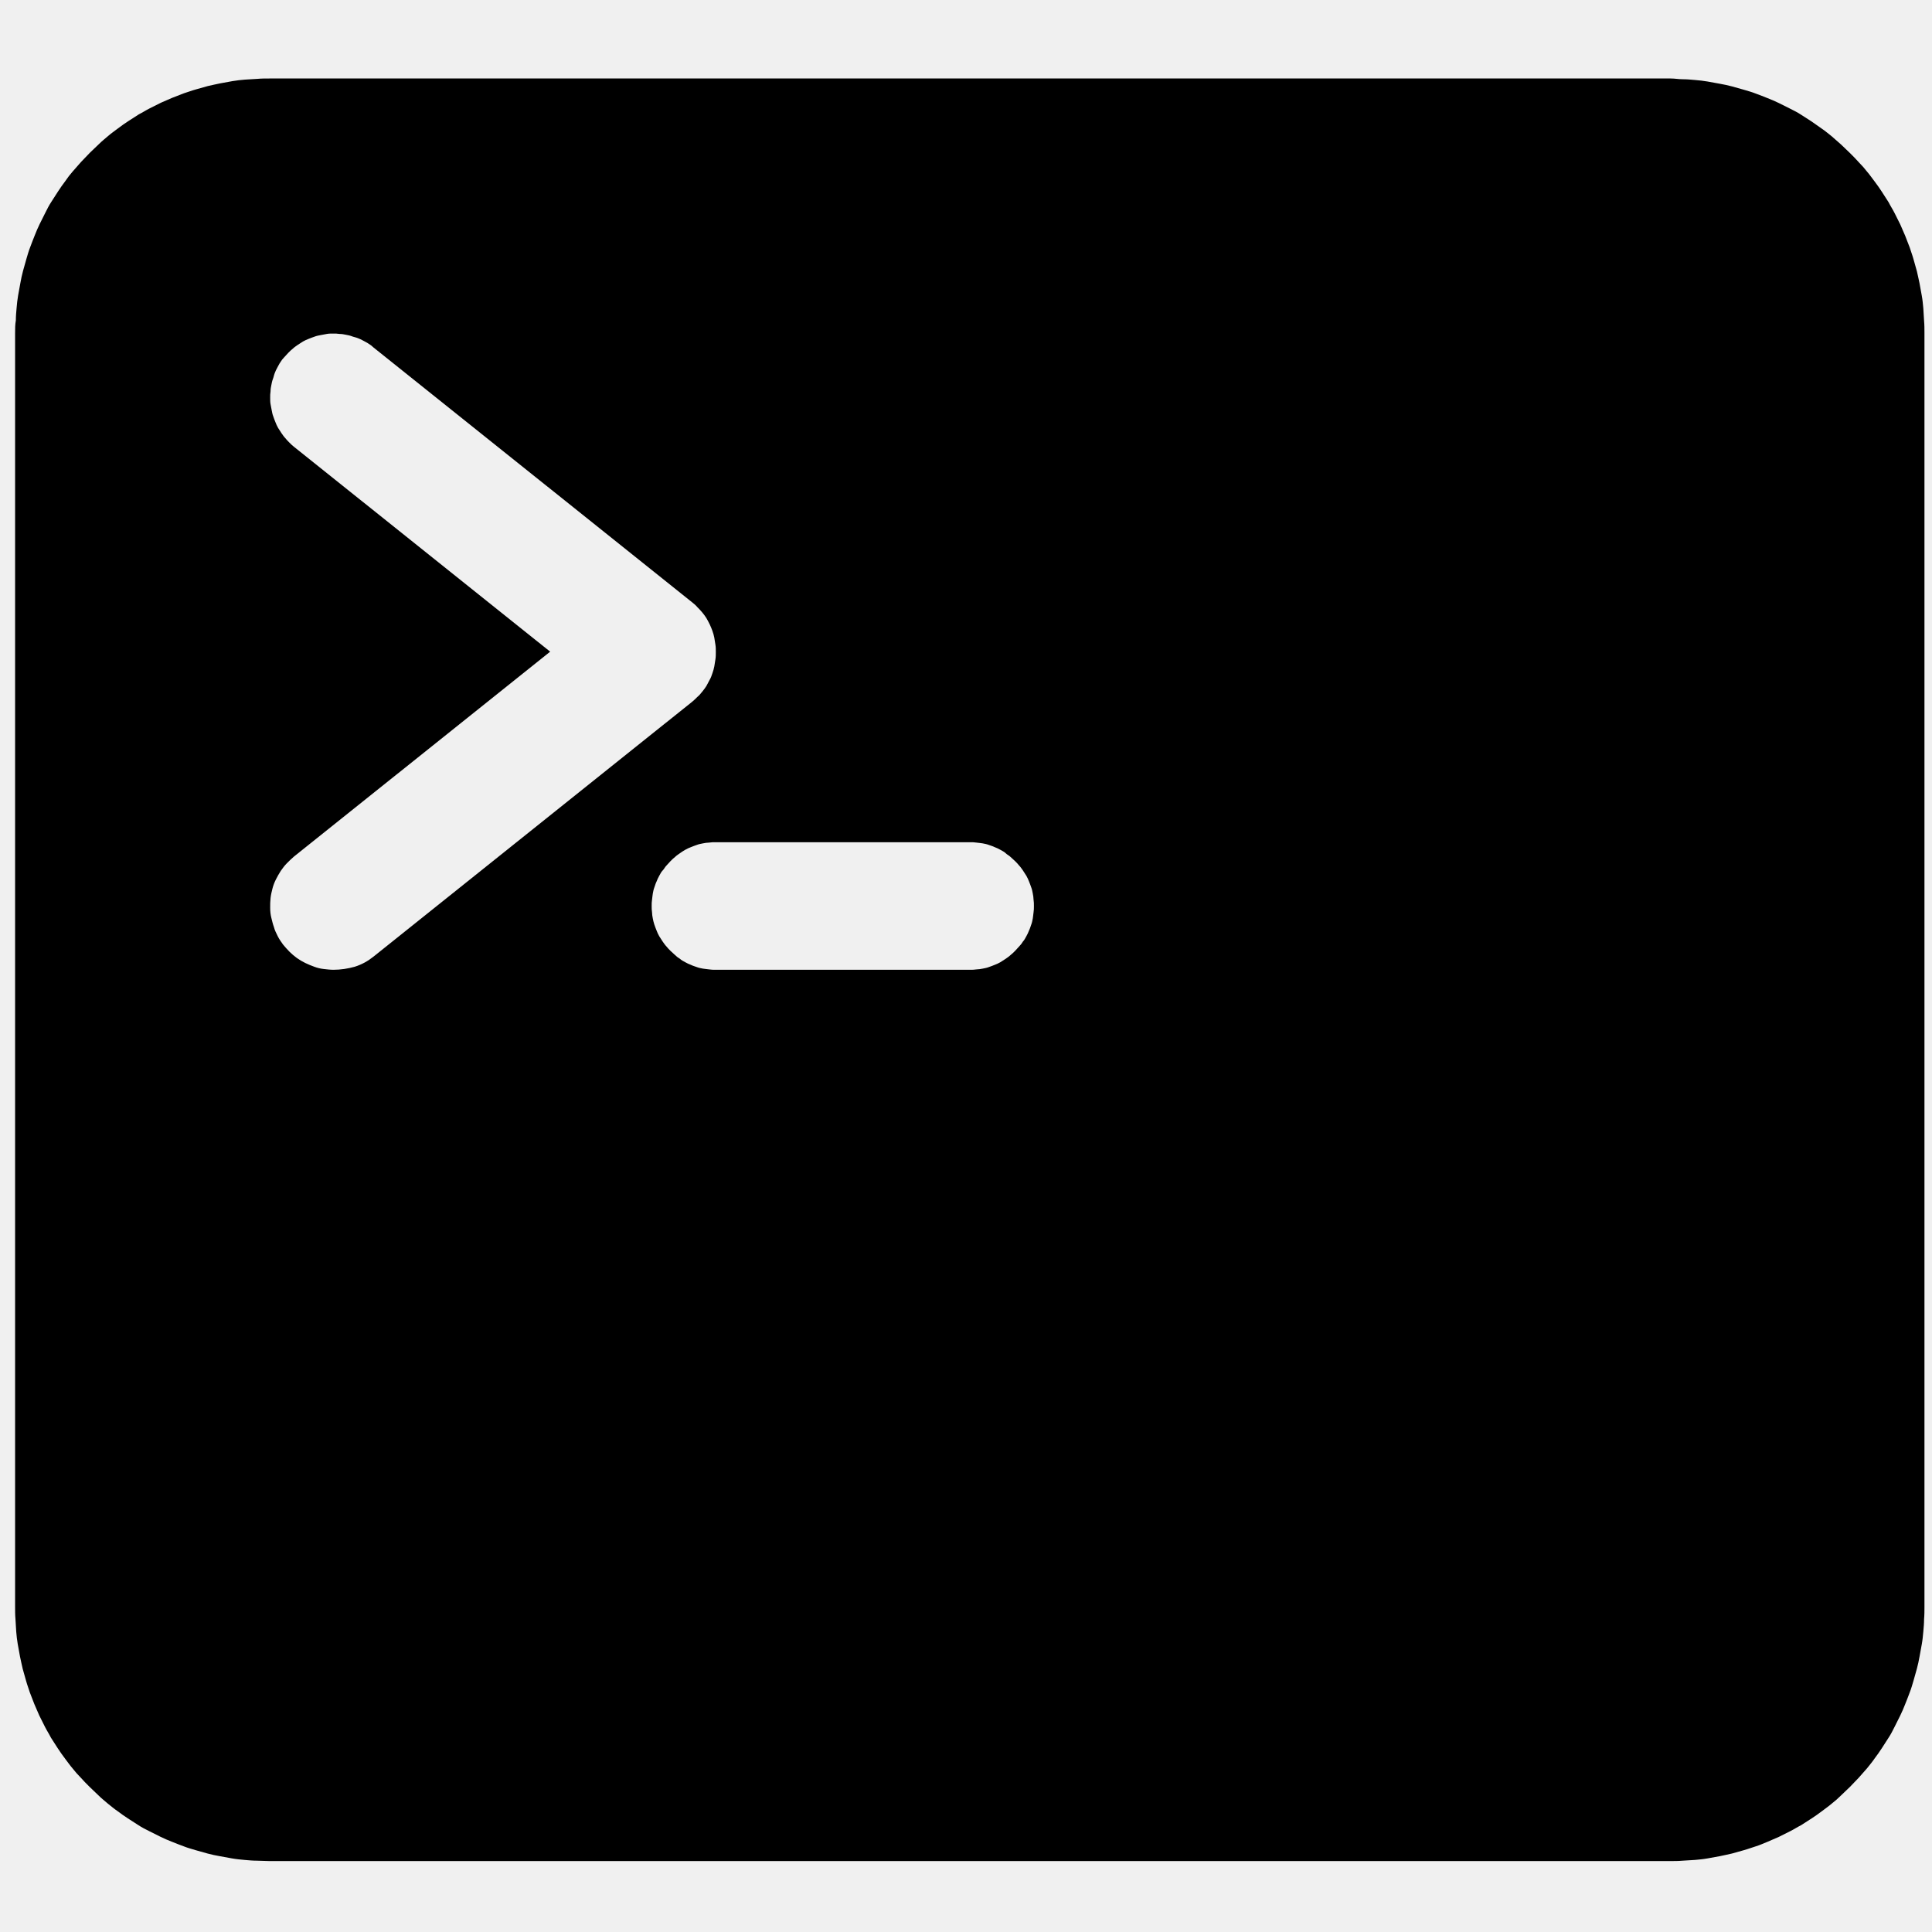
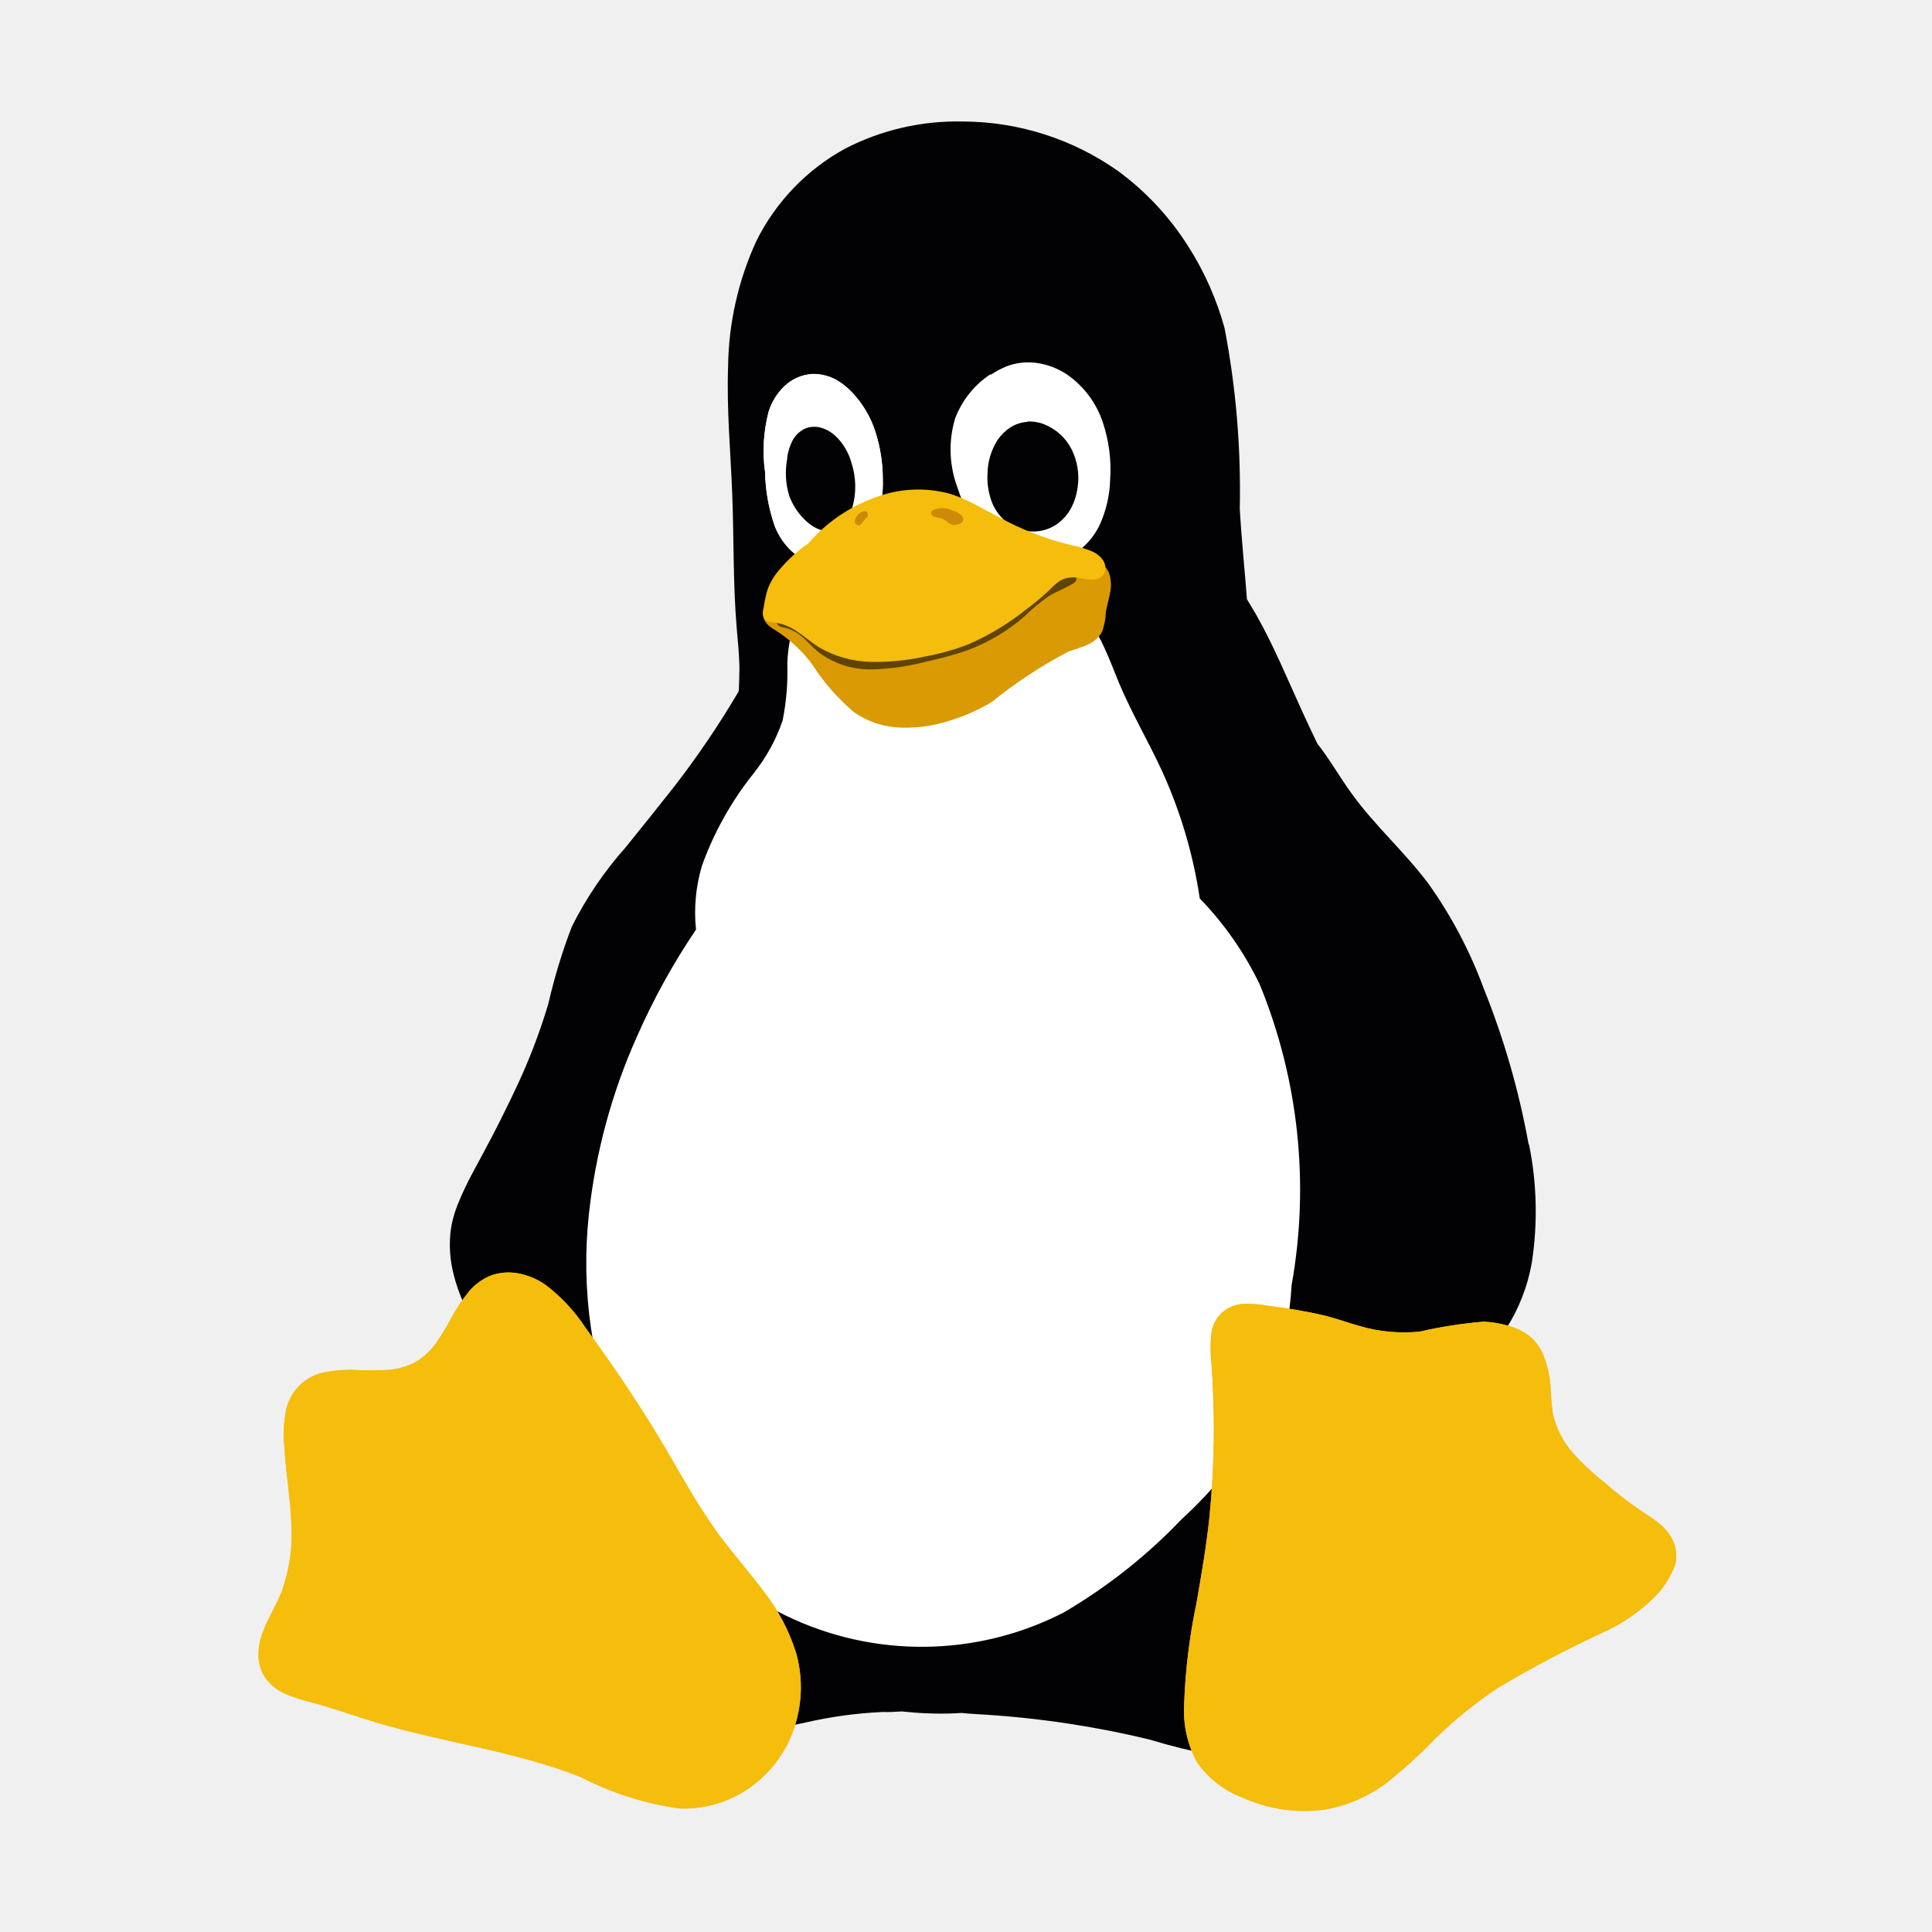
- <svg xmlns="http://www.w3.org/2000/svg" t="1785493096770" class="icon" viewBox="0 0 1024 1024" version="1.1" p-id="8851" width="200" height="200">
-   <path d="M514.2 514h-135c-1.2 0-2.2 0-3.4-0.2-1.2-0.2-2.2-0.2-3.2-0.4s-2.2-0.4-3.2-0.8-2-0.6-3.2-1.2c-1-0.4-2-0.8-3-1.4-1-0.6-2-1-2.8-1.8-1-0.6-1.8-1.2-2.6-2s-1.6-1.4-2.4-2.2c-0.8-0.8-1.6-1.6-2.2-2.4-0.8-0.8-1.4-1.8-2-2.6-0.6-1-1.2-1.8-1.8-2.8-0.6-1-1-2-1.4-3-0.4-1-0.8-2-1.2-3.2s-0.6-2.2-0.8-3.2c-0.2-1-0.4-2.2-0.4-3.2-0.2-1.2-0.2-2.2-0.2-3.4 0-1.2 0-2.2 0.2-3.4 0.2-1.2 0.2-2.2 0.4-3.2s0.4-2.2 0.8-3.2 0.6-2 1.2-3.2c0.4-1 0.8-2 1.4-3s1-2 1.8-2.8 1.2-1.8 2-2.6 1.4-1.6 2.2-2.4c0.8-0.8 1.6-1.6 2.4-2.2 0.8-0.8 1.8-1.4 2.6-2s1.8-1.2 2.8-1.8c1-0.6 2-1 3-1.4 1-0.4 2-0.8 3.2-1.2 1-0.4 2.2-0.6 3.2-0.8 1-0.2 2.2-0.4 3.2-0.4 1.2-0.2 2.2-0.2 3.4-0.2h135c1.2 0 2.2 0 3.4 0.2 1.2 0.2 2.2 0.2 3.2 0.4s2.2 0.4 3.2 0.8 2 0.6 3.2 1.2c1 0.4 2 0.8 3 1.4 1 0.6 2 1 2.8 1.8s1.8 1.2 2.6 2 1.6 1.4 2.4 2.2c0.8 0.8 1.6 1.6 2.2 2.4 0.8 0.8 1.4 1.8 2 2.6 0.6 1 1.2 1.8 1.8 2.8 0.6 1 1 2 1.4 3 0.4 1 0.8 2 1.2 3.2 0.4 1 0.6 2.2 0.8 3.2 0.2 1 0.4 2.2 0.4 3.2 0.2 1.2 0.2 2.2 0.2 3.4 0 1.2 0 2.2-0.2 3.4-0.2 1.2-0.2 2.2-0.4 3.2s-0.4 2.2-0.8 3.2-0.6 2-1.2 3.2c-0.4 1-0.8 2-1.4 3-0.6 1-1 2-1.8 2.8-0.6 1-1.2 1.8-2 2.6s-1.4 1.6-2.2 2.4c-0.8 0.8-1.6 1.6-2.4 2.2-0.8 0.8-1.8 1.4-2.6 2-1 0.6-1.8 1.2-2.8 1.8-1 0.6-2 1-3 1.4-1 0.4-2 0.8-3.2 1.2-1 0.4-2.2 0.6-3.2 0.8-1 0.2-2.2 0.4-3.2 0.4-1.2 0.2-2.2 0.2-3.4 0.2z m-337.4 0c-1.8 0-3.4-0.2-5.2-0.4-1.8-0.2-3.4-0.6-5-1.2s-3.2-1.2-4.8-2c-1.6-0.8-3-1.6-4.4-2.6-1.4-1-2.8-2.2-4-3.4-1.2-1.2-2.4-2.6-3.4-3.8-1-1.4-2-2.8-2.8-4.4-0.8-1.6-1.6-3.2-2-4.8-0.6-1.6-1-3.4-1.4-5s-0.6-3.4-0.6-5.2 0-3.4 0.2-5.2c0.2-1.8 0.6-3.4 1-5s1-3.2 1.8-4.8c0.8-1.6 1.6-3 2.6-4.6 1-1.4 2-2.8 3.2-4 1.2-1.2 2.4-2.4 3.8-3.6l135.8-108.6-135.8-108.6c-0.8-0.6-1.6-1.4-2.4-2.2-0.8-0.8-1.6-1.6-2.2-2.4-0.8-0.8-1.4-1.8-2-2.6-0.6-1-1.2-1.8-1.8-2.8s-1-2-1.4-3c-0.4-1-0.8-2-1.2-3.2-0.4-1-0.6-2.2-0.8-3.2-0.2-1-0.4-2.2-0.6-3.2-0.2-1-0.2-2.2-0.2-3.4 0-1.2 0-2.2 0.2-3.4 0-1.2 0.2-2.2 0.4-3.2s0.4-2.2 0.8-3.2 0.6-2.2 1-3.2 0.8-2 1.4-3c0.6-1 1-2 1.6-2.8 0.6-1 1.2-1.8 2-2.6s1.4-1.6 2.2-2.4c0.8-0.8 1.6-1.6 2.4-2.2 0.8-0.8 1.8-1.4 2.6-2 1-0.6 1.8-1.2 2.8-1.8 1-0.6 2-1 3-1.4 1-0.4 2-0.8 3.2-1.2 1-0.4 2.2-0.6 3.2-0.8 1-0.2 2.2-0.4 3.2-0.6 1-0.2 2.2-0.2 3.4-0.2 1.2 0 2.2 0 3.4 0.2 1.2 0 2.2 0.2 3.2 0.4s2.2 0.4 3.2 0.8 2.2 0.6 3.2 1 2 0.8 3 1.4c1 0.6 2 1 2.8 1.6 1 0.6 1.8 1.2 2.6 2l168.8 135c1 0.8 2 1.6 2.8 2.6 0.8 0.8 1.8 1.8 2.6 2.8 0.8 1 1.6 2 2.2 3 0.6 1 1.2 2.2 1.8 3.4 0.6 1.2 1 2.4 1.4 3.4 0.4 1.2 0.8 2.4 1 3.6 0.2 1.2 0.4 2.4 0.6 3.8 0.2 1.2 0.2 2.6 0.2 3.8 0 1.2 0 2.6-0.2 3.8-0.2 1.2-0.4 2.4-0.6 3.8-0.2 1.2-0.6 2.4-1 3.6-0.4 1.2-0.8 2.4-1.4 3.4-0.6 1.2-1.2 2.2-1.8 3.4-0.6 1-1.4 2-2.2 3s-1.6 2-2.6 2.8c-0.8 0.8-1.8 1.8-2.8 2.6L198 507c-3 2.4-6.2 4.2-10 5.4-3.6 1-7.4 1.6-11.2 1.6zM885.4 41.6H143c-2.2 0-4.4 0-6.6 0.2s-4.4 0.2-6.6 0.4c-2.2 0.2-4.4 0.4-6.6 0.8l-6.6 1.2c-2.2 0.4-4.4 1-6.4 1.4-2.2 0.6-4.2 1.2-6.4 1.8-2.2 0.6-4.2 1.4-6.2 2-2 0.8-4.2 1.6-6.2 2.4-2 0.8-4 1.8-6 2.6l-6 3c-2 1-3.8 2.2-5.8 3.2-1.8 1.2-3.8 2.4-5.6 3.6-1.8 1.2-3.6 2.4-5.4 3.8-1.8 1.4-3.6 2.6-5.2 4s-3.4 2.8-5 4.4-3.2 3-4.8 4.6-3 3.2-4.6 4.8c-1.4 1.6-3 3.4-4.4 5s-2.8 3.4-4 5.2c-1.4 1.8-2.6 3.6-3.8 5.4-1.2 1.8-2.4 3.8-3.6 5.6-1.2 1.8-2.2 3.8-3.2 5.8l-3 6c-1 2-1.8 4-2.6 6s-1.6 4-2.4 6.2c-0.8 2-1.4 4.2-2 6.2-0.6 2.2-1.2 4.2-1.8 6.4-0.6 2.2-1 4.2-1.4 6.4l-1.2 6.6c-0.4 2.2-0.6 4.4-0.8 6.6-0.2 2.2-0.4 4.4-0.4 6.6C8 172 8 174.2 8 176.6v675c0 2.2 0 4.4 0.2 6.6 0.2 2.2 0.2 4.4 0.4 6.6 0.2 2.2 0.4 4.4 0.8 6.6l1.2 6.6c0.4 2.2 1 4.4 1.4 6.4 0.6 2.2 1.2 4.2 1.8 6.4 0.6 2.2 1.4 4.2 2 6.2 0.8 2 1.6 4.2 2.4 6.2 0.8 2 1.8 4 2.6 6l3 6c1 2 2.2 3.8 3.2 5.8 1.2 1.8 2.4 3.8 3.6 5.6 1.2 1.8 2.4 3.6 3.8 5.4 1.4 1.8 2.6 3.6 4 5.2 1.4 1.8 2.8 3.4 4.4 5 1.4 1.6 3 3.2 4.6 4.8 1.6 1.6 3.2 3 4.8 4.6s3.4 3 5 4.4c1.8 1.4 3.4 2.8 5.2 4 1.8 1.4 3.6 2.6 5.4 3.8 1.8 1.2 3.8 2.4 5.6 3.6 1.8 1.2 3.8 2.2 5.8 3.2l6 3c2 1 4 1.8 6 2.6s4 1.6 6.2 2.4c2 0.8 4.2 1.4 6.2 2 2.2 0.6 4.2 1.2 6.4 1.8 2.2 0.6 4.2 1 6.4 1.4l6.6 1.2c2.2 0.4 4.4 0.6 6.6 0.8 2.2 0.2 4.4 0.4 6.6 0.4s4.4 0.2 6.6 0.2h742.4c2.2 0 4.4 0 6.6-0.2s4.4-0.2 6.6-0.4c2.2-0.2 4.4-0.4 6.6-0.8l6.6-1.2c2.2-0.4 4.4-1 6.4-1.4 2.2-0.6 4.2-1.2 6.4-1.8 2.2-0.6 4.2-1.4 6.2-2s4.2-1.6 6.2-2.4c2-0.8 4-1.8 6-2.6l6-3c2-1 3.8-2.2 5.8-3.2 1.8-1.2 3.8-2.4 5.6-3.6 1.8-1.2 3.6-2.4 5.4-3.8 1.8-1.4 3.6-2.6 5.2-4 1.8-1.4 3.4-2.8 5-4.4s3.2-3 4.8-4.6c1.6-1.6 3-3.2 4.6-4.8 1.4-1.6 3-3.4 4.4-5 1.4-1.8 2.8-3.4 4-5.2 1.4-1.8 2.6-3.6 3.8-5.4 1.2-1.8 2.4-3.8 3.6-5.6 1.2-1.8 2.2-3.8 3.2-5.8l3-6c1-2 1.8-4 2.6-6s1.6-4 2.4-6.2c0.8-2 1.4-4.2 2-6.2s1.2-4.2 1.8-6.4c0.6-2.2 1-4.2 1.4-6.4l1.2-6.6c0.4-2.2 0.6-4.4 0.8-6.6 0.2-2.2 0.4-4.4 0.4-6.6 0.2-2.2 0.2-4.4 0.2-6.6V176.6c0-2.2 0-4.4-0.2-6.6-0.2-2.2-0.2-4.4-0.4-6.6-0.2-2.2-0.4-4.4-0.8-6.6l-1.2-6.6c-0.4-2.2-1-4.4-1.4-6.4-0.6-2.2-1.2-4.2-1.8-6.4-0.6-2.2-1.4-4.2-2-6.2-0.8-2-1.6-4.2-2.4-6.2-0.8-2-1.8-4-2.6-6l-3-6c-1-2-2.2-3.8-3.2-5.8-1.2-1.8-2.4-3.8-3.6-5.6-1.2-1.8-2.4-3.6-3.8-5.4-1.4-1.8-2.6-3.6-4-5.2-1.4-1.8-2.8-3.4-4.4-5-1.4-1.6-3-3.2-4.6-4.8s-3.2-3-4.8-4.6c-1.6-1.4-3.4-3-5-4.4-1.8-1.4-3.4-2.8-5.2-4s-3.6-2.6-5.4-3.8c-1.8-1.2-3.8-2.4-5.6-3.6-1.8-1.2-3.8-2.2-5.8-3.2l-6-3c-2-1-4-1.8-6-2.6s-4-1.6-6.2-2.4c-2-0.8-4.2-1.4-6.2-2-2.2-0.6-4.2-1.2-6.4-1.8-2.2-0.6-4.2-1-6.4-1.4l-6.6-1.2c-2.2-0.4-4.4-0.6-6.6-0.8-2.2-0.2-4.4-0.4-6.6-0.4s-4-0.4-6.4-0.4z" p-id="8852" />
+ <svg xmlns="http://www.w3.org/2000/svg" t="1786258352053" class="icon" viewBox="0 0 1024 1024" version="1.1" p-id="38218" width="200" height="200">
+   <path d="M525.2 198.3c-8.6 5.6-15.2 13.8-18.9 23.4-3.8 12.4-3.2 25.6 1.5 37.7 3.9 12.7 11.7 23.8 22.2 31.8 5.4 3.8 11.6 6.2 18.2 7 6.6 0.8 13.2-0.3 19.1-3.3 7-3.9 12.6-10 15.9-17.3 3.2-7.4 5-15.3 5.2-23.3 0.7-10.2-0.6-20.4-3.8-30.1-3.5-10.6-10.3-19.7-19.5-25.9-4.7-3-9.9-5-15.4-5.8-5.5-0.8-11.1-0.2-16.3 1.8-2.9 1.2-5.7 2.7-8.3 4.5" fill="#FFFFFF" p-id="38219" />
+   <path d="M810.2 606.5c-5.1-28.3-13.1-56-23.8-82.6-7.3-19.8-17.2-38.6-29.5-55.8-12.4-16.5-28.1-30.4-40.2-47.1-6.4-8.7-11.8-18.4-18.5-26.9-2.7-5.6-5.3-11.2-7.9-16.8-8-17.5-15.3-35.4-24.8-52-1.5-2.6-3.1-5.2-4.6-7.7-1.2-16-2.9-32-3.8-48 0.7-32.1-2-64.3-8.1-95.9-4.2-15.1-10.6-29.6-19-42.8-9.8-15.6-22.4-29.2-37.2-40.1-24.1-17.1-52.9-26.3-82.4-26.4-21.7-0.5-43.2 4.4-62.5 14.4-20.3 11.1-36.7 28.2-47 48.9-9.6 20.9-14.7 43.5-15 66.5-0.8 22.6 1.3 45 2.2 67.6 0.9 23.4 0.4 46.9 2.3 70.3 0.6 7.5 1.5 15 1.5 22.6 0 3.8-0.2 7.6-0.3 11.3l-0.3 0.8c-10.2 17.3-21.5 34-33.8 49.9-8.6 10.9-17.2 21.7-25.9 32.4-11.3 12.7-20.9 26.8-28.5 42-5.1 13.2-9.2 26.8-12.4 40.6l-0.3 1.1c-4.8 15.9-10.8 31.3-18 46.2-0.7 1.4-1.4 2.9-2 4.2-4.3 8.9-8.8 17.8-13.5 26.5l-5.4 10.1c-3.4 6.1-6.4 12.4-9 18.8-1.5 3.9-2.7 7.9-3.4 12-1.3 8.7-0.7 17.5 1.6 25.9 0.5 2.1 1.2 4.2 1.9 6.3 2.2 6.2 4.8 12.3 7.9 18.1 1.4 2.7 2.9 5.3 4.3 8l1.3 1.9c1.4 2.5 2.9 5 4.4 7.4l0.2 0.3c1.7 2.8 3.6 5.5 5.4 8.2l0.3 0.4c1.9 2.6 3.8 5.3 5.8 7.9 7.4 28.9 21 55.8 39.7 79-2.9 5.1-5.5 10.1-8.4 15.1-10.2 14.8-18.6 30.7-25.1 47.4-2.7 8.6-3.4 17.7-1.9 26.6 1.4 9 6 17.1 13 23 4.7 3.6 10.1 6.1 15.8 7.3 5.7 1.2 11.6 1.8 17.5 1.5 22.2-1.7 44.2-6.1 65.4-12.9 12.8-3.4 25.6-6.4 38.6-9 13.5-3.1 27.2-5 41-5.6 3.4 0.1 6.8-0.1 10.1-0.3 9.4 1 18.8 1.4 28.3 1l3.5-0.2c2.4 0.3 4.9 0.4 7.4 0.6 16.6 0.9 33.1 2.6 49.5 5.1 14.4 2.2 28.8 5 43 8.5 21.9 6.6 44.4 11 67.3 12.9 6 0.3 12-0.2 18-1.4 5.9-1.2 11.5-3.8 16.3-7.4 7-5.8 11.6-13.9 13.1-22.9 1.5-8.9 0.8-18-1.9-26.6-6.6-16.7-15.1-32.6-25.5-47.3-3.6-6.1-7-12.4-10.6-18.5 15.5-17.3 29.2-36.3 40.7-56.5 7 0.4 13.9-0.4 20.6-2.6 17.5-5.9 32.7-17.3 43.3-32.5 3.2-4.5 5.7-9.5 7.2-14.8 6.9-10.7 11.6-22.7 13.8-35.3 3.2-20.8 2.7-42.1-1.5-62.7h-0.2z m0 0" fill="#020204" p-id="38220" />
+   <path d="M425.6 323.2c-3.1 4-5.3 8.7-6.4 13.6-1.1 4.9-1.8 10-1.9 15 0.3 10.1-0.5 20.2-2.5 30.1-3.5 10.3-8.8 19.8-15.6 28.3-11.7 14.7-20.9 31.2-27.2 48.8-3.2 10.9-4.3 22.3-3.1 33.7-12.1 17.9-22.6 36.9-31.3 56.7-13.4 29.9-22 61.8-25.5 94.4-4.3 40.1 1.6 80.6 17 117.8 11.3 26.8 28.5 50.8 50.3 70.1 11.2 9.7 23.5 17.9 36.7 24.4 46.7 22.8 101.4 22.3 147.6-1.4 23.1-13.5 44.2-30.2 62.6-49.5 11.9-10.8 22.5-22.9 31.8-36.1 15.5-26.9 24.6-57.1 26.5-88.1 9.6-53.6 3.7-108.8-16.9-159.2-8.1-16.8-18.8-32.2-31.8-45.6a252.5 252.5 0 0 0-20.2-68c-7.2-15.5-15.9-30.3-22.6-46.2-2.7-6.5-5.1-13.1-8.1-19.4-2.9-6.4-6.9-12.3-11.8-17.3-5.3-4.9-11.6-8.6-18.5-10.7-6.9-2.2-14-3.4-21.2-3.6-14.4-0.7-28.9 1.1-43.1 0.6-11.5-0.5-22.8-2.5-34.3-1.8-5.7 0.3-11.4 1.4-16.7 3.5-5.4 2.1-10.1 5.5-13.8 10m4.6-125.1c-5.4 0.4-10.5 2.7-14.4 6.4-3.9 3.7-6.8 8.4-8.4 13.5-2.7 10.4-3.4 21.3-1.9 32 0.2 9.7 1.9 19.4 5.1 28.6 1.8 4.5 4.4 8.7 7.8 12.2 3.4 3.5 7.7 6.1 12.4 7.3 4.5 1.1 9.2 0.9 13.5-0.5 4.3-1.4 8.3-3.8 11.5-7 4.7-4.8 8.1-10.7 9.8-17.1 1.7-6.4 2.5-13.1 2.3-19.8 0-8.3-1.3-16.6-3.8-24.6s-6.8-15.3-12.6-21.4c-2.8-2.9-6-5.4-9.6-7.2-3.7-1.7-7.7-2.6-11.7-2.4m95 0c-8.6 5.6-15.2 13.8-18.9 23.4-3.8 12.4-3.2 25.6 1.5 37.7 3.9 12.7 11.7 23.8 22.2 31.8 5.4 3.8 11.6 6.2 18.2 7 6.6 0.8 13.2-0.3 19.1-3.3 7-3.9 12.6-10 15.9-17.3 3.2-7.4 5-15.3 5.2-23.3 0.7-10.2-0.6-20.4-3.8-30.1-3.5-10.6-10.3-19.7-19.5-25.9-4.7-3-9.9-5-15.4-5.8-5.5-0.8-11.1-0.2-16.3 1.8-2.9 1.2-5.7 2.7-8.3 4.5" fill="#FFFFFF" p-id="38221" />
+   <path d="M544.5 223.6c-3.2 0.2-6.2 1.2-8.9 2.9s-5 4-6.8 6.6c-3.4 5.3-5.3 11.5-5.4 17.9-0.3 4.7 0.4 9.5 1.9 14s4.3 8.5 7.9 11.5c3.8 3.1 8.4 4.9 13.3 5.2 4.9 0.2 9.7-1.1 13.7-3.9 3.2-2.3 5.8-5.2 7.6-8.7 1.8-3.4 2.9-7.2 3.4-11 1-6.8-0.2-13.8-3.2-19.9-3.1-6.2-8.4-10.9-14.8-13.4-2.8-1.1-5.7-1.5-8.7-1.4" fill="#020204" p-id="38222" />
+   <path d="M430.2 198.3c-5.4 0.4-10.5 2.7-14.4 6.4-3.9 3.7-6.8 8.4-8.4 13.5-2.7 10.4-3.4 21.3-1.9 32 0.2 9.7 1.9 19.4 5.1 28.6 1.8 4.6 4.4 8.7 7.8 12.2 3.4 3.5 7.7 6.1 12.4 7.3 4.5 1.1 9.2 0.9 13.5-0.5 4.3-1.4 8.3-3.8 11.5-7 4.7-4.8 8.1-10.7 9.8-17.1 1.7-6.4 2.5-13.1 2.3-19.8 0-8.3-1.3-16.6-3.8-24.6s-6.8-15.3-12.6-21.4c-2.8-2.9-6-5.4-9.6-7.2-3.7-1.7-7.7-2.6-11.7-2.4" fill="#FFFFFF" p-id="38223" />
+   <path d="M417.3 242.8c-1.3 6.7-1 13.7 1.1 20.2 1.6 4.3 4 8.2 7.2 11.5 2 2.2 4.3 4.1 7 5.4 2.7 1.4 5.7 1.8 8.7 1.1 2.7-0.7 5-2.3 6.7-4.5 1.7-2.2 2.9-4.7 3.7-7.3 2.3-7.8 2.1-16.1-0.4-23.9-1.6-5.7-4.7-10.9-9.1-14.8-2.1-1.8-4.7-3.2-7.4-3.9-2.8-0.7-5.7-0.5-8.4 0.7-2.8 1.4-5.1 3.7-6.5 6.5-1.4 2.8-2.3 5.8-2.7 8.9" fill="#020204" p-id="38224" />
+   <path d="M404.6 326.9c0.2 0.9 0.5 1.8 1 2.5 0.9 1.4 2 2.5 3.4 3.4 1.3 0.9 2.6 1.7 3.9 2.5 6.9 4.7 13 10.5 17.9 17.3 6 9.4 13.5 17.8 22 25 6.5 4.5 14.1 7.2 22 7.9 9.2 0.7 18.5-0.4 27.4-3.2 8.2-2.4 16.1-5.8 23.5-10.3 12.7-10.2 26.3-19.2 40.7-26.7 3.4-1.2 6.8-2.1 10-3.6 3.3-1.4 6.1-3.8 7.8-7 1.1-3.2 1.8-6.6 1.9-10 0.5-3.6 1.7-7.1 2.3-10.7 0.8-3.6 0.5-7.3-0.8-10.8-1.4-2.7-3.6-4.9-6.3-6.3-2.7-1.3-5.7-2.1-8.7-2.2-6.1 0.2-12.1 0.8-18 1.8-8 0.7-16-0.3-24 0-9.9 0.3-19.8 2.5-29.8 2.9-11.4 0.6-22.7-1.2-34.1-1.7-4.9-0.3-9.9-0.1-14.8 0.7-4.9 0.7-9.6 2.5-13.7 5.3-3.8 3-7.3 6.2-10.7 9.6-1.8 1.6-3.8 3-5.9 4.1-2.2 1.1-4.5 1.7-7 1.6-1.2-0.2-2.5-0.2-3.7 0-0.7 0.3-1.4 0.7-1.9 1.2l-1.5 1.8c-1 1.5-1.9 3.1-2.6 4.7" fill="#D99A03" p-id="38225" />
+   <path d="M429.7 301.7c-4 2.4-7.9 5-11.8 7.7-2.1 1.3-3.8 3-5.1 5.1-0.7 1.6-1 3.3-0.9 5 0.1 1.7 0.1 3.4 0 5.1-0.1 1.1-0.5 2.3-0.5 3.5 0 0.6 0 1.2 0.2 1.7 0.2 0.6 0.4 1.1 0.8 1.5 0.5 0.5 1.2 0.9 2 1.1 0.7 0.2 1.5 0.3 2.3 0.5 3.5 1 6.7 2.9 9.3 5.4 2.7 2.4 5.1 5.2 8 7.5 8 6 17.7 9.1 27.6 9 9.9-0.2 19.7-1.6 29.2-4.1 7.5-1.6 14.9-3.6 22.1-6.1 11.2-4.2 21.5-10.3 30.4-18.2 3.9-3.8 8-7.2 12.4-10.3 4-2.5 8.7-4.2 12.7-6.6 0.4-0.2 0.7-0.5 1.1-0.7 0.3-0.3 0.6-0.6 0.8-1 0.3-0.7 0.3-1.5 0-2.2-0.2-0.7-0.5-1.3-0.9-1.8-0.5-0.6-1.1-1.2-1.7-1.7-4.6-3.4-10.1-5.3-15.8-5.5-5.8-0.4-11.3 0-16.9-1.1-5.2-1.1-10.3-2.6-15.3-4.4-5.3-1.7-10.7-3-16.3-3.9-13-2.1-26.2-1.8-39.1 1-12.1 2.7-23.8 7.3-34.6 13.5" fill="#604405" p-id="38226" />
+   <path d="M428.4 288.1c-5.8 3.9-11 8.7-15.5 14.1-2.6 3-4.7 6.5-6.1 10.3-0.9 3-1.5 6.1-2 9.2-0.3 1.1-0.5 2.3-0.5 3.5 0 0.6 0.1 1.2 0.3 1.7 0.2 0.6 0.5 1.1 0.9 1.5 0.7 0.7 1.6 1.1 2.6 1.3 0.9 0.2 1.9 0.2 2.9 0.3 4.4 0.7 8.5 2.5 12.1 5.1 3.6 2.5 7 5.4 10.7 7.8 8.4 5 18 7.7 27.8 7.9 9.8 0.2 19.5-0.8 29-2.9 7.6-1.4 15.1-3.5 22.4-6.3 10.9-4.7 21.1-10.8 30.4-18.2 4.3-3.2 8.5-6.6 12.4-10.3 1.3-1.3 2.6-2.6 4-3.8 1.4-1.2 3-2.1 4.7-2.7 2.7-0.7 5.5-0.8 8.3-0.1 2 0.5 4.1 0.7 6.2 0.7 1.1 0 2.1-0.2 3.1-0.5 1-0.4 1.9-1 2.5-1.8 0.9-1.1 1.3-2.4 1.3-3.8s-0.4-2.7-1.1-3.9c-1.5-2.3-3.8-4.1-6.3-5.1-3.5-1.4-7.1-2.5-10.8-3.2-11.3-2.7-22.3-6.7-32.7-11.9-5.2-2.6-10.1-5.4-15.3-8.1-5.2-2.9-10.6-5.4-16.2-7.2-12.9-3.5-26.6-2.9-39.1 1.8-14 4.9-26.5 13.4-36.1 24.7" fill="#F5BD0C" p-id="38227" />
+   <path d="M493.5 272.2c0.7 2.3 4.3 1.9 6.4 2.9 2.1 1 3.3 2.9 5.3 3.1 2.1 0.2 5-0.7 5.3-2.6 0.4-2.6-3.4-4.2-5.8-5.1-3.2-1.5-6.8-1.6-10-0.2-0.7 0.3-1.4 1.2-1.2 1.9z m-34.4-1.2c-2.7-0.9-7.1 3.8-5.8 6.3 0.4 0.7 1.6 1.5 2.4 1.1 0.8-0.4 2.3-3.1 3.6-4 1-0.8 0.8-3.1-0.2-3.4z m0 0" fill="#CD8907" p-id="38228" />
+   <path d="M887.7 829.8c-2 5.2-4.9 10-8.5 14.3-8.4 9-18.6 16.2-29.8 21.2-19 8.8-37.5 18.6-55.5 29.3-11.7 7.8-22.6 16.6-32.7 26.4-8.3 8.7-17.2 16.7-26.6 24.2-9.8 7.2-21.1 12.1-33.1 14-14.7 1.9-29.6-0.4-43.1-6.5-9.7-3.7-18.1-10.2-24-18.8-5-9.2-7.3-19.5-6.8-29.9 0.6-18.3 2.8-36.5 6.6-54.5 2.6-15 5.2-30 6.8-45.1 2.8-27.6 3.1-55.3 1-82.9-0.5-4.6-0.5-9.3 0-13.9 0.6-9.4 8.5-16.6 18-16.5 4.3-0.1 8.6 0.3 12.8 1.1 10 1.2 20 2.9 29.8 5.2 6.1 1.6 12.2 3.8 18.3 5.5 10.2 3 21 3.9 31.6 2.9 11.1-2.6 22.4-4.3 33.8-5.3 4.7 0.2 9.4 1 13.8 2.4 4.6 1.3 8.9 3.6 12.4 6.9 2.5 2.7 4.5 5.8 5.8 9.2 1.9 5.1 3.1 10.4 3.5 15.8 0.2 4.8 0.6 9.6 1.2 14.4 1.7 7.7 5.4 14.9 10.6 20.9 5.3 5.8 11 11.2 17.2 16 5.9 5.2 12.1 10 18.6 14.4 3.1 2.1 6.2 4 9.1 6.3 3 2.2 5.5 5 7.4 8.2 2.4 4.4 3.2 9.5 2 14.4" fill="#F5BD0C" p-id="38229" />
+   <path d="M887.7 829.8c-2 5.2-4.9 10-8.5 14.3-8.4 9-18.6 16.2-29.8 21.2-19 8.8-37.5 18.6-55.5 29.3-11.7 7.8-22.6 16.6-32.7 26.4-8.3 8.7-17.2 16.7-26.6 24.2-9.8 7.2-21.1 12.1-33.1 14-14.7 1.9-29.6-0.4-43.1-6.5-9.7-3.7-18.1-10.2-24-18.8-5-9.2-7.3-19.5-6.8-29.9 0.6-18.3 2.8-36.5 6.6-54.5 2.6-15 5.2-30 6.8-45.1 2.8-27.6 3.1-55.3 1-82.9-0.5-4.6-0.5-9.3 0-13.9 0.6-9.4 8.5-16.6 18-16.5 4.3-0.1 8.6 0.3 12.8 1.1 10 1.2 20 2.9 29.8 5.2 6.1 1.6 12.2 3.8 18.3 5.5 10.2 3 21 3.9 31.6 2.9 11.1-2.6 22.4-4.3 33.8-5.3 4.7 0.2 9.4 1 13.8 2.4 4.6 1.3 8.9 3.6 12.4 6.9 2.5 2.7 4.5 5.8 5.8 9.2 1.9 5.1 3.1 10.4 3.5 15.8 0.2 4.8 0.6 9.6 1.2 14.4 1.7 7.7 5.4 14.9 10.6 20.9 5.3 5.8 11 11.2 17.2 16 5.9 5.2 12.1 10 18.6 14.4 3.1 2.1 6.2 4 9.1 6.3 3 2.2 5.5 5 7.4 8.2 2.4 4.4 3.2 9.5 2 14.4M259.4 676.3c4.9-1.9 10.2-2.4 15.4-1.4 5.2 1 10.1 3.1 14.4 6.1 8.3 6.3 15.5 14.1 21.2 22.8 14.1 19.4 27.6 39.2 39.9 59.8 10 16.7 19.1 33.9 30.6 49.6 7.5 10.2 16 19.7 23.6 29.9 7.9 10 13.9 21.4 17.6 33.5 4.4 16.1 2.6 33.2-4.9 48.1-5.4 10.4-13.5 19.1-23.4 25.1-10 6-21.5 9-33.2 8.7-18.4-2.5-36.2-8.1-52.6-16.6-34.9-13.9-72.8-18.3-108.8-29.1-11.1-3.3-21.9-7.3-33.1-10.3-5-1.2-9.9-2.7-14.7-4.7-4.7-2-8.8-5.4-11.5-9.7-2-3.5-3-7.5-2.9-11.5 0.1-4 0.9-7.9 2.3-11.5 2.7-7.5 7.1-14.2 10-21.6 4.4-12.2 6.1-25.3 5-38.2-0.6-12.9-2.9-25.8-3.6-38.7-0.6-5.8-0.4-11.6 0.6-17.3 1.5-11.4 10.4-20.5 21.9-22.2 5.3-0.9 10.6-1.3 15.9-1 5.3 0.3 10.7 0.3 16 0 5.3-0.3 10.6-1.8 15.3-4.3 4.3-2.6 8.1-6.2 11-10.4 2.9-4.2 5.5-8.5 7.9-13 2.4-4.5 5.1-8.7 8.3-12.7 3-4.1 7.1-7.2 11.8-9.4" fill="#F5BD0C" p-id="38230" />
+   <path d="M259.4 676.4c4.9-1.9 10.2-2.4 15.4-1.4 5.2 1 10.1 3.1 14.4 6.1 8.3 6.3 15.5 14.1 21.2 22.8 14.1 19.4 27.6 39.2 39.9 59.8 10 16.7 19.1 33.9 30.6 49.6 7.5 10.2 16 19.7 23.6 29.9 7.9 10 13.9 21.4 17.6 33.5 4.4 16.1 2.6 33.2-4.9 48.1-5.4 10.4-13.5 19.1-23.4 25.1-10 6-21.5 9-33.2 8.7-18.4-2.5-36.2-8.1-52.6-16.6-34.9-13.9-72.8-18.3-108.8-29.1-11.1-3.3-21.9-7.3-33.1-10.3-5-1.2-9.9-2.7-14.7-4.7-4.7-2-8.8-5.4-11.5-9.7-2-3.5-3-7.5-2.9-11.5 0.1-4 0.9-7.9 2.3-11.5 2.7-7.5 7.1-14.2 10-21.6 4.4-12.2 6.1-25.3 5-38.2-0.6-12.9-2.9-25.7-3.6-38.7-0.6-5.8-0.4-11.6 0.6-17.3 1.5-11.4 10.4-20.5 21.9-22.2 5.3-0.9 10.6-1.3 15.9-1 5.3 0.3 10.7 0.3 16 0 5.3-0.3 10.6-1.8 15.3-4.3 4.3-2.6 8.1-6.2 11-10.4 2.9-4.2 5.5-8.5 7.9-13 2.4-4.5 5.1-8.7 8.3-12.7 3-4.1 7.1-7.3 11.8-9.4" fill="#F5BD0C" p-id="38231" />
+   <path d="M267.1 684.8c4.4-1.7 9.3-2 13.9-0.9s8.9 3.2 12.6 6.2c7.1 6.2 13.1 13.6 17.6 21.9 12 19.4 23.7 39 34.6 59 7.9 15.3 16.8 30.1 26.6 44.2 6.8 9.2 14.6 17.6 21.6 26.6 7.3 8.9 12.8 19 16.2 29.9 4 14.3 2.3 29.6-4.5 42.9-5 9.4-12.5 17.3-21.7 22.6-9.2 5.4-19.8 8-30.4 7.5-16.7-2.6-32.9-7.6-48.2-14.9-30.4-11.1-63.5-12.5-94.7-21.2-11.2-3-22.1-7.1-33.4-9.9-5-1.1-10-2.5-14.8-4.3-4.8-1.8-9-5.2-11.8-9.5-1.8-3.4-2.7-7.2-2.5-11 0.2-3.8 1-7.6 2.4-11.2 2.7-7.1 7-13.6 9.7-20.7 3.8-11 5.1-22.6 3.9-34.2-0.8-11.5-2.9-22.9-3.5-34.5-0.4-5.1-0.2-10.3 0.7-15.4 0.9-5.1 3.3-9.8 6.9-13.6 4.2-3.8 9.4-6.3 15-7 5.6-0.7 11.2-0.7 16.7 0 5.6 0.7 11.2 0.9 16.8 0.8 11 0 21-6.4 25.7-16.4 2.3-4.5 4.3-9.2 5.9-13.9 1.7-4.8 4-9.3 6.7-13.6 2.8-4.3 6.8-7.7 11.5-9.7" fill="#F5BD0C" p-id="38232" />
</svg>
